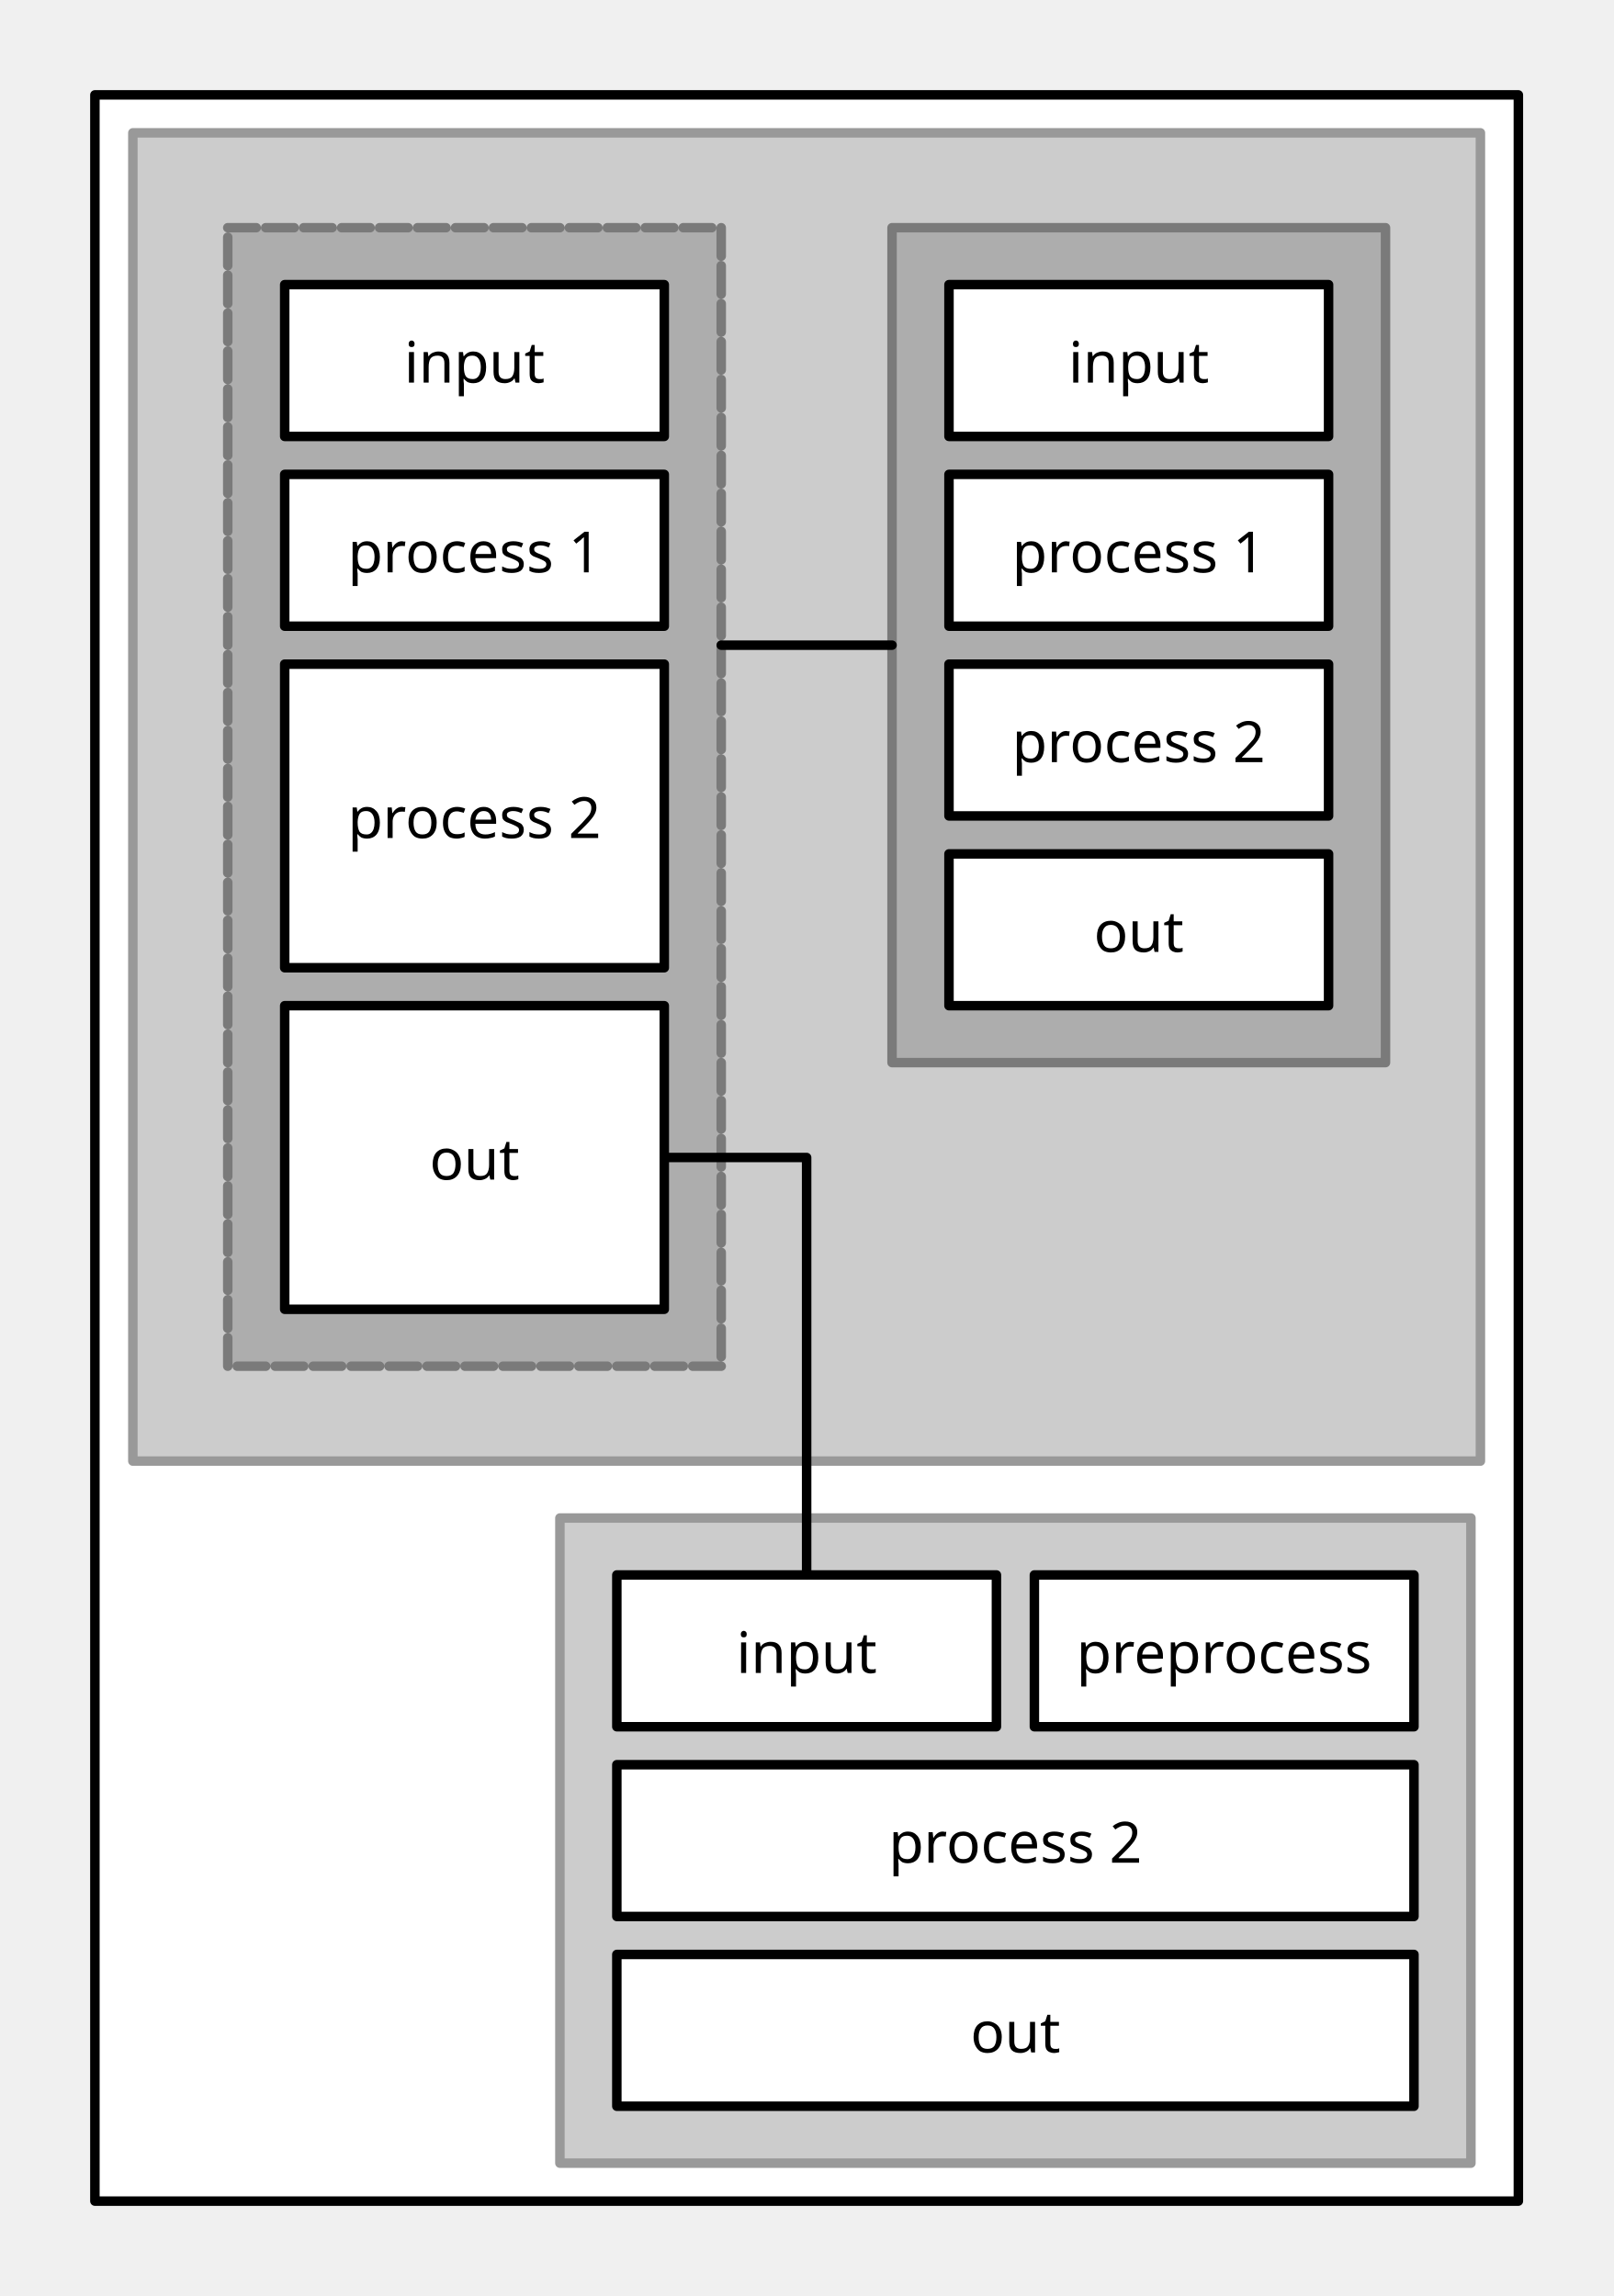
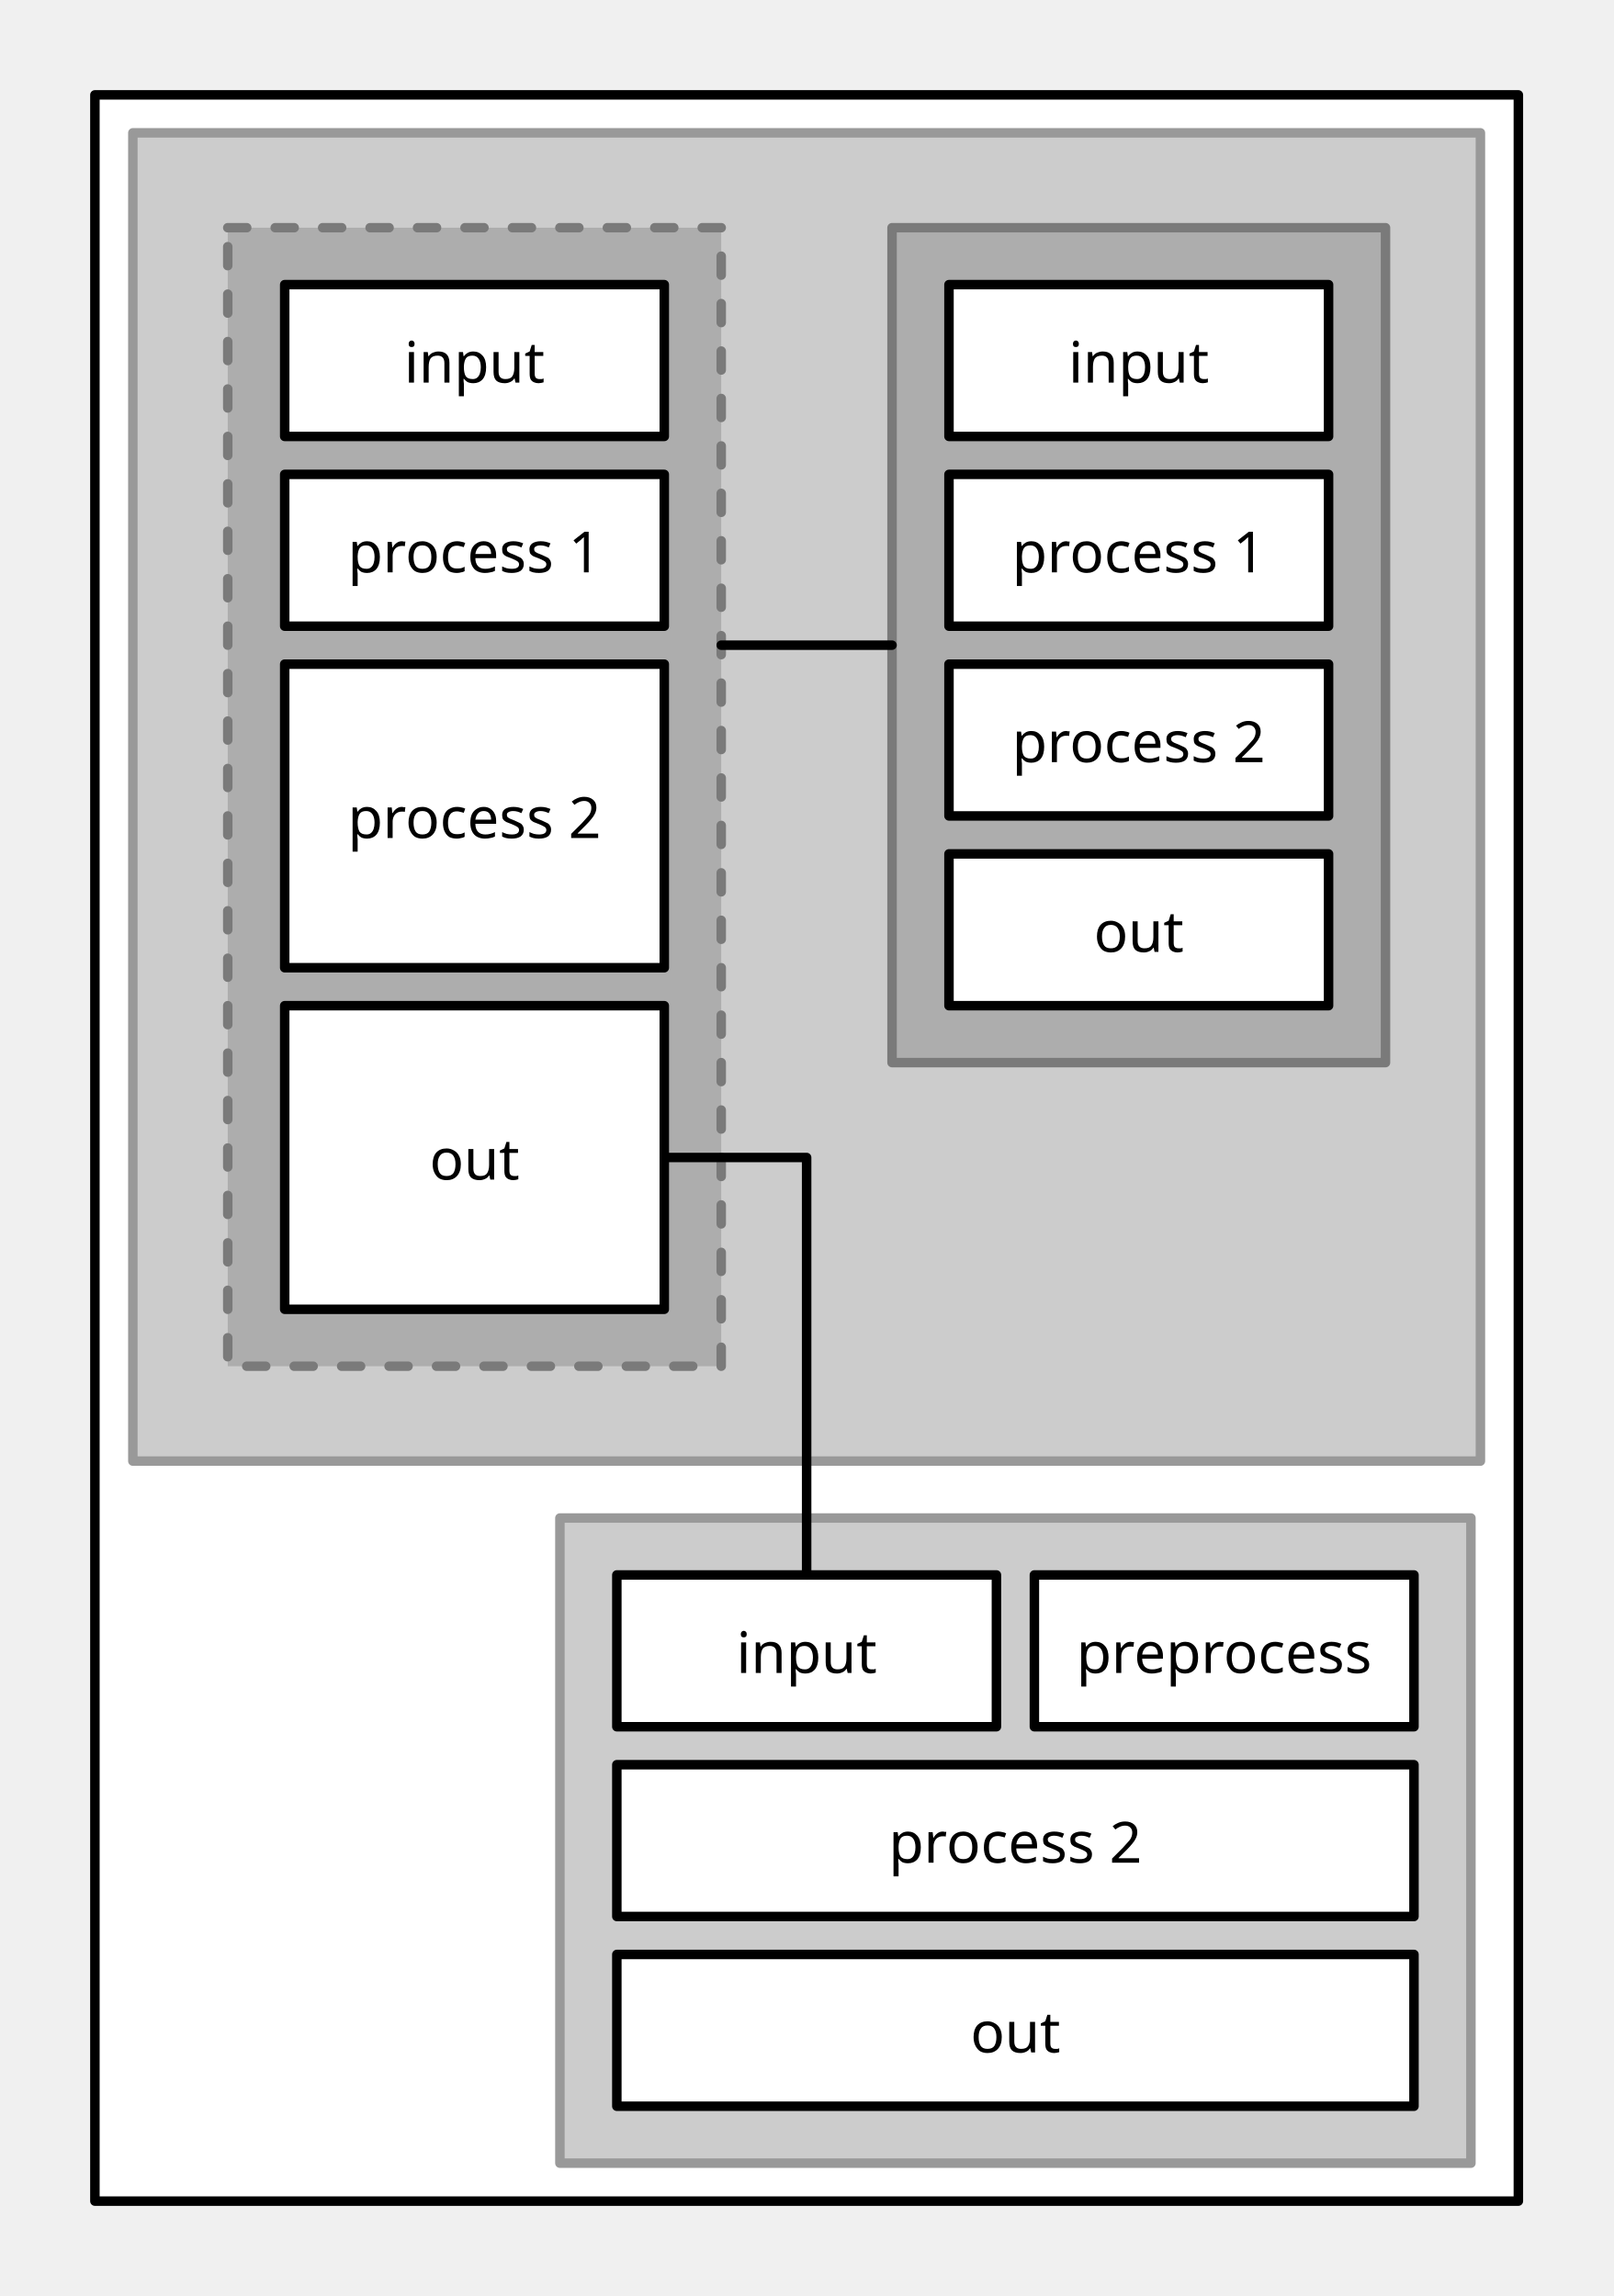
<svg xmlns="http://www.w3.org/2000/svg" version="1.1" width="85mm" height="121mm" viewBox="-15 -15 85 121">
  <style>
  
    svg { background: none; }
    .d-surround { fill: none; }
    svg * { stroke-linecap: round; stroke-linejoin: round; }
    rect, circle, ellipse, polygon { stroke-width: 0.5; fill: white; stroke: black; }
    line, polyline, path { stroke-width: 0.5; fill: none; stroke: black; }
    text, tspan { stroke-width: 0; font-family: sans-serif; font-size: 3px; fill: black; paint-order: stroke; stroke: white; }
    .d-fill-grey { fill: grey; }
    text.d-fill-grey, text.d-fill-grey * { fill: white; stroke: black; }
    .d-fill-white { fill: white; }
    text.d-fill-white, text.d-fill-white * { fill: black; stroke: white; }
    .d-none { stroke: none; }
    text.d-text, text.d-text * { text-anchor: middle; dominant-baseline: central; }
-     .d-dash { stroke-dasharray: 1.5 0.5; }
+     .d-dash { stroke-dasharray: 1 1.5; }
  
  </style>
  <rect x="-10" y="-10" width="75" height="111" class="d-fill-white d-surround" />
  <rect id="o2" x="-8" y="-8" width="71" height="70" opacity="0.4" class="d-fill-grey d-surround" />
  <rect id="o3" x="-3" y="-3" width="26" height="60" opacity="0.4" class="d-fill-grey d-dash d-surround" />
  <rect id="o4" x="32" y="-3" width="26" height="44" opacity="0.4" class="d-fill-grey d-surround" />
  <rect id="o5" x="14.5" y="65" width="48" height="34" opacity="0.4" class="d-fill-grey d-surround" />
  <rect id="inp" width="20" height="8" />
  <text x="10" y="4" class="d-text">input</text>
  <rect id="proc1" x="0" y="10" width="20" height="8" />
  <text x="10" y="14" class="d-text">process 1</text>
  <rect id="proc2" x="0" y="20" width="20" height="16" />
  <text x="10" y="28" class="d-text">process 2</text>
  <rect id="out" x="0" y="38" width="20" height="16" />
  <text x="10" y="46" class="d-text">out</text>
  <rect id="xinp" x="35" y="0" width="20" height="8" />
  <text x="45" y="4" class="d-text">input</text>
  <rect id="xproc1" x="35" y="10" width="20" height="8" />
  <text x="45" y="14" class="d-text">process 1</text>
  <rect id="xproc2" x="35" y="20" width="20" height="8" />
  <text x="45" y="24" class="d-text">process 2</text>
  <rect id="xout" x="35" y="30" width="20" height="8" />
  <text x="45" y="34" class="d-text">out</text>
  <rect id="yinp" x="17.5" y="68" width="20" height="8" />
  <text x="27.5" y="72" class="d-text">input</text>
  <rect id="yproc1" x="39.5" y="68" width="20" height="8" />
  <text x="49.5" y="72" class="d-text">preprocess</text>
  <rect id="group" x="17.5" y="68" width="42" height="8" class="d-none d-surround" />
  <rect id="yproc2" x="17.5" y="78" width="42" height="8" />
  <text x="38.5" y="82" class="d-text">process 2</text>
  <rect id="yout" x="17.5" y="88" width="42" height="8" />
  <text x="38.5" y="92" class="d-text">out</text>
  <line x1="23" y1="19" x2="32" y2="19" />
  <polyline points="20 46, 27.5 46, 27.5 68" />
</svg>
